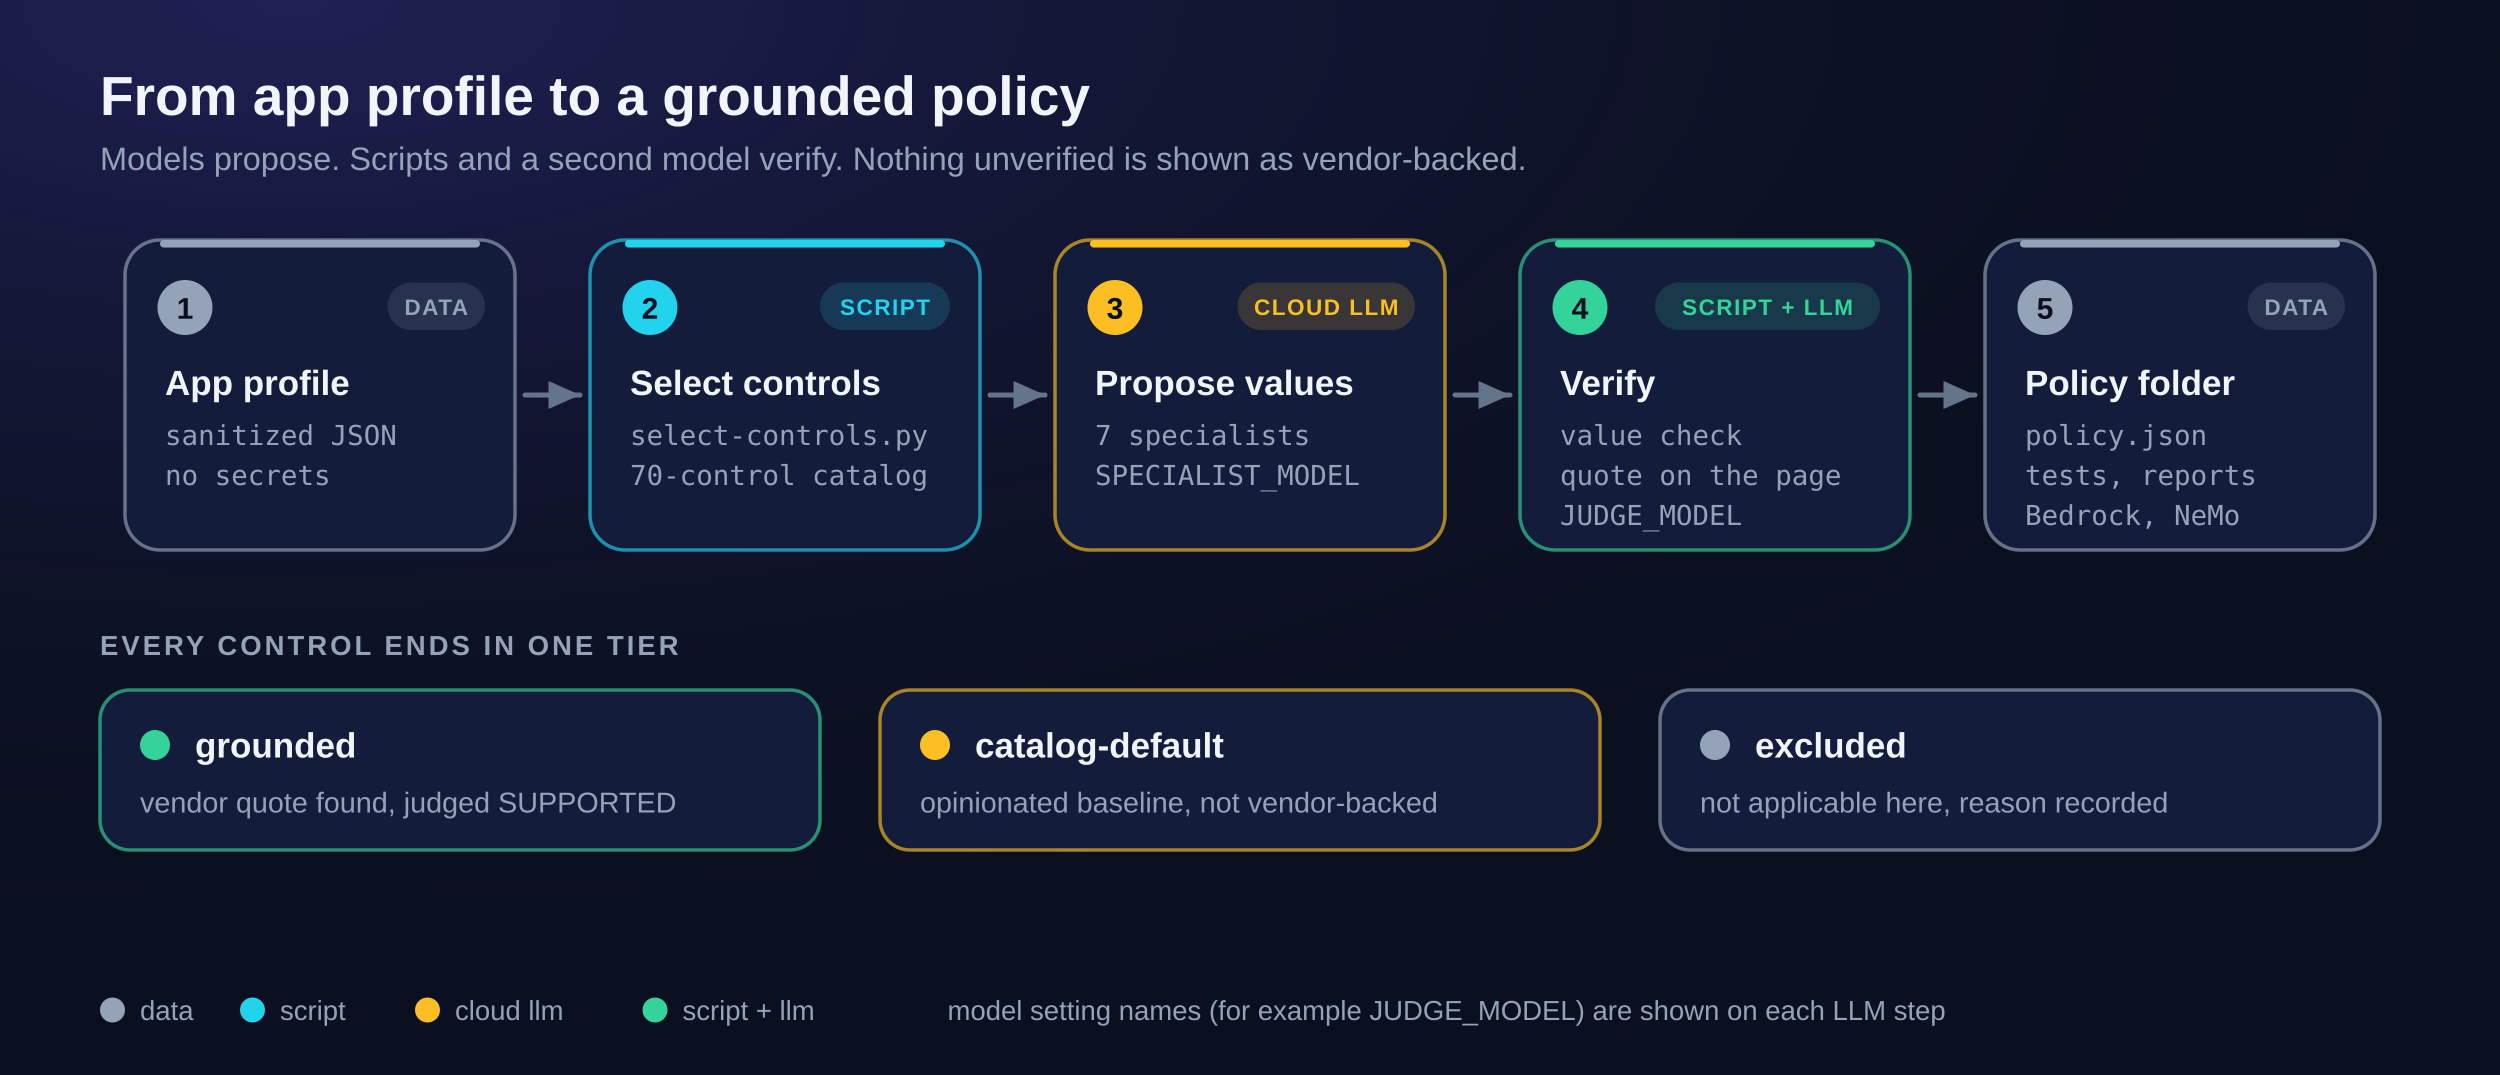
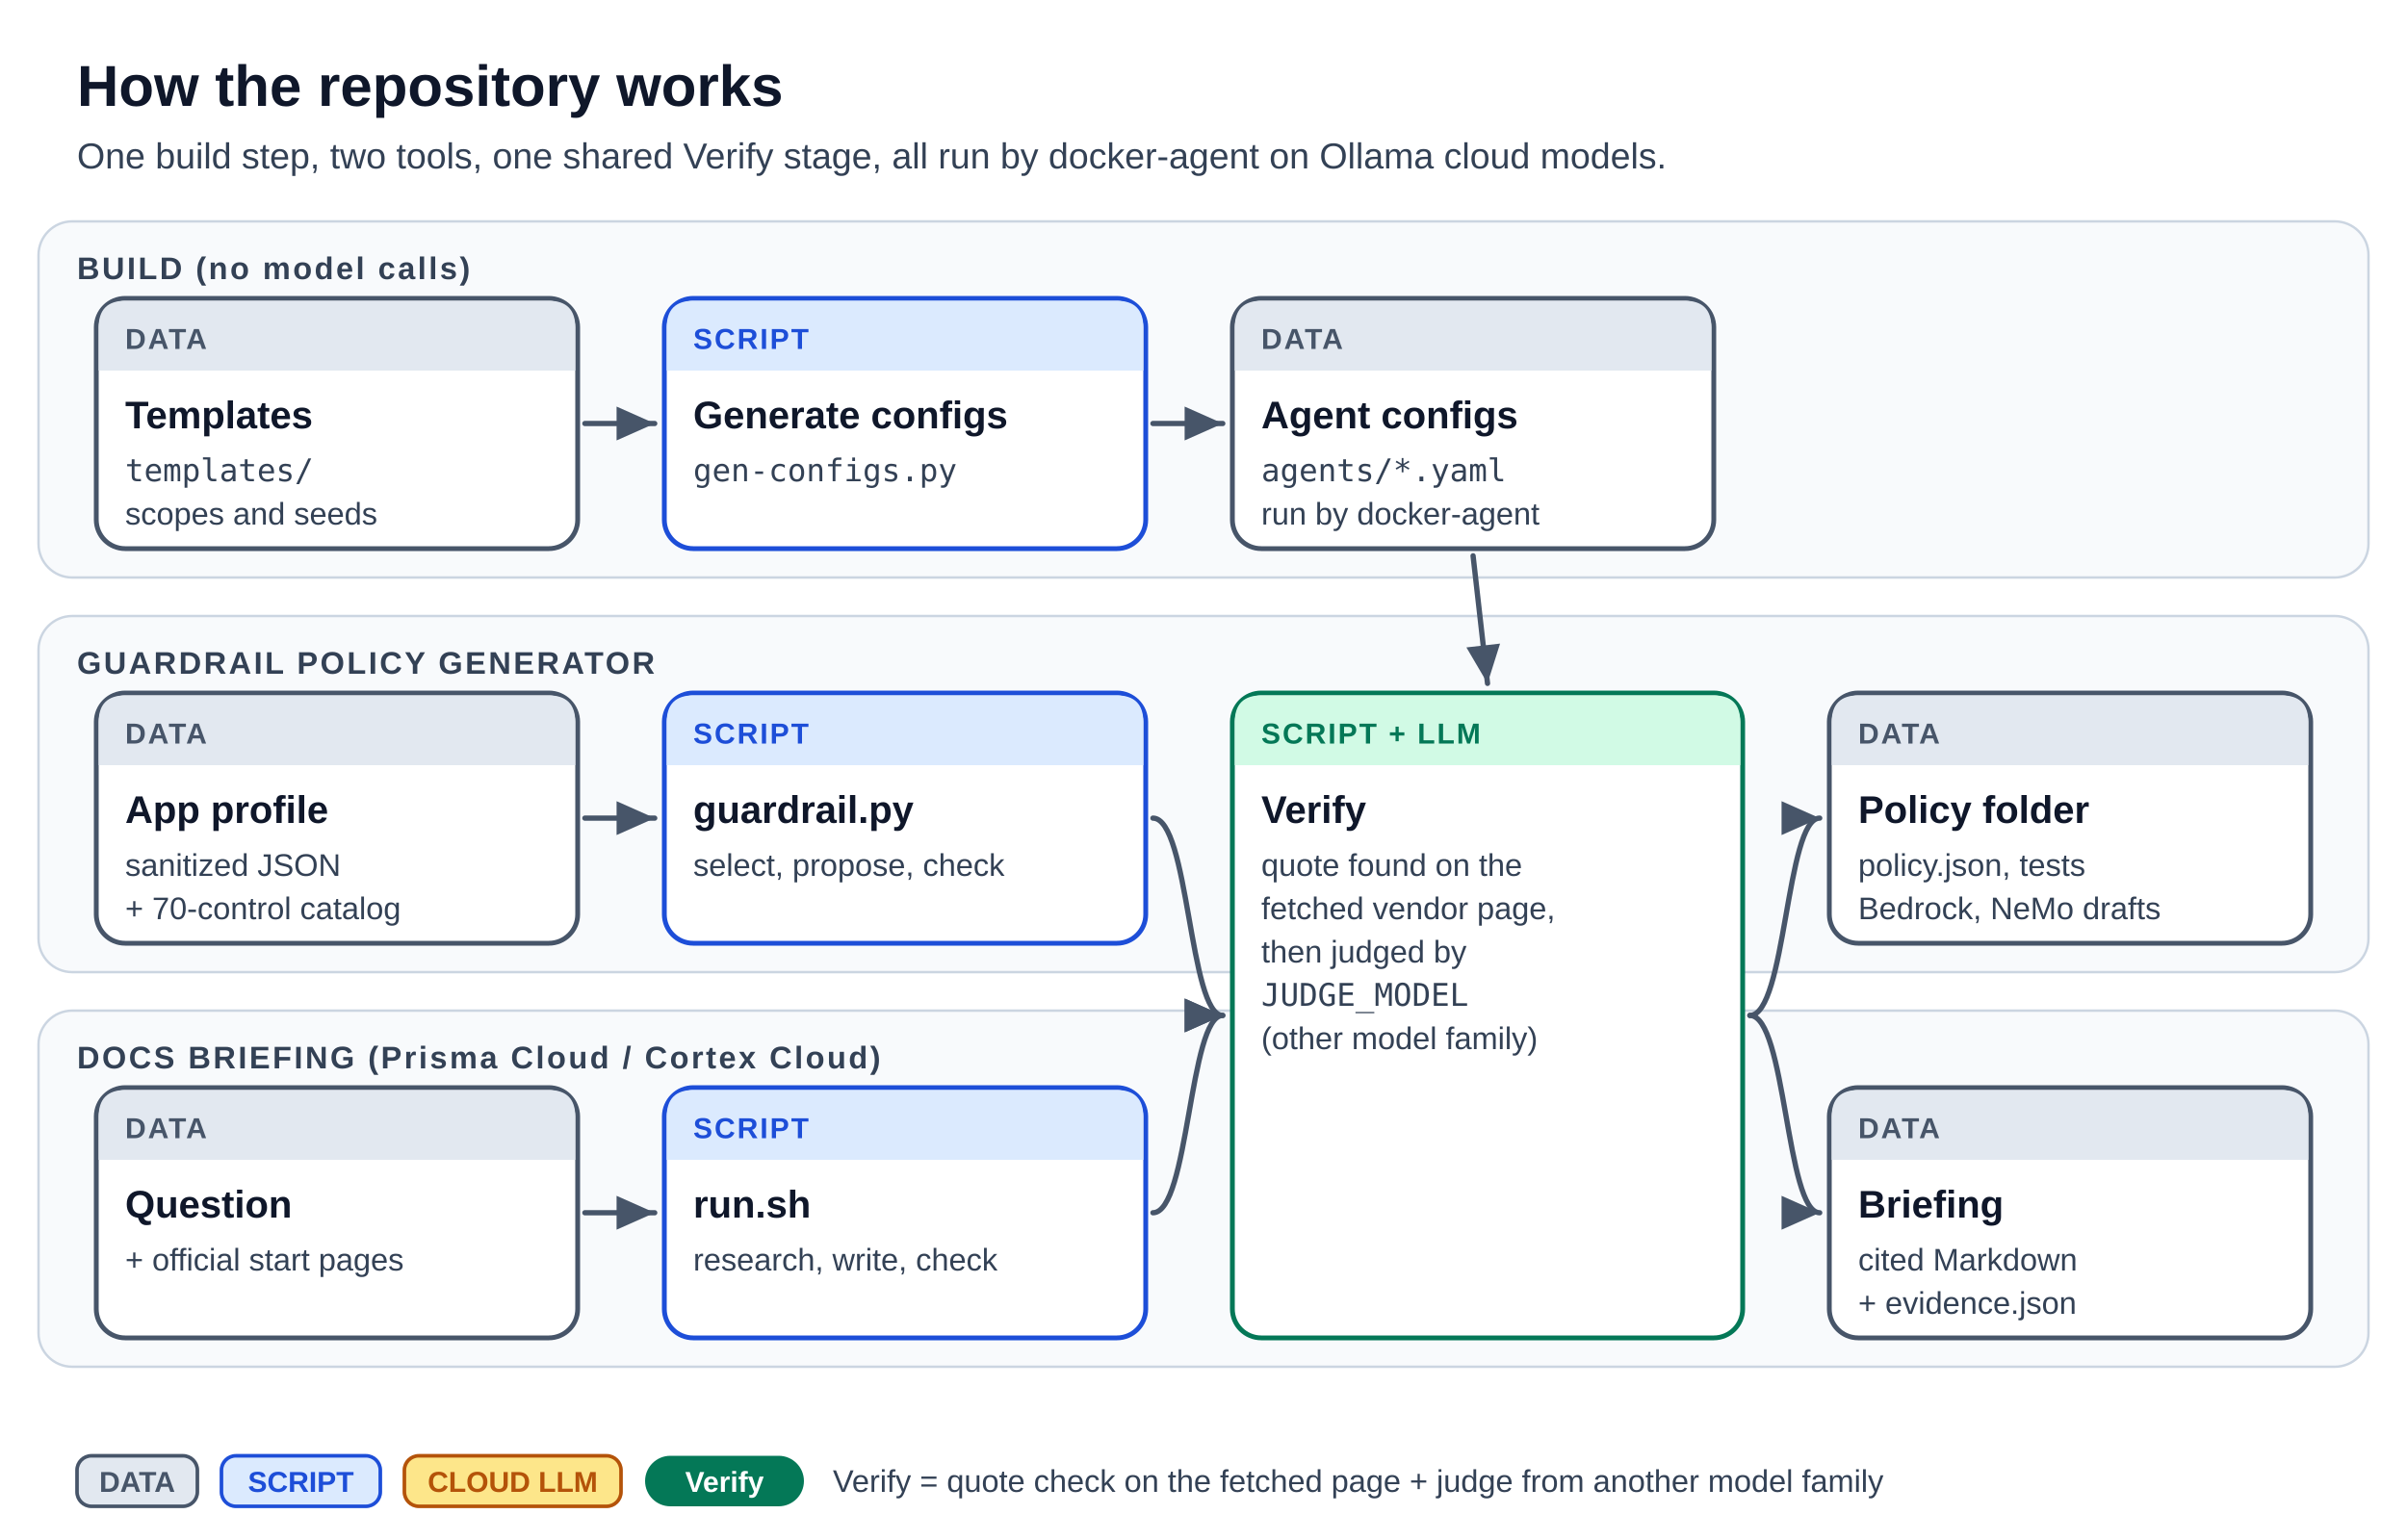
- <svg xmlns="http://www.w3.org/2000/svg" viewBox="0 0 1000 430" width="1000" height="430" role="img">
+ <svg xmlns="http://www.w3.org/2000/svg" viewBox="0 0 1000 640" width="1000" height="640" role="img">
  <defs>
-     <radialGradient id="glow" cx="12%" cy="0%" r="90%">
-       <stop offset="0%" stop-color="#312e81" stop-opacity="0.55" />
-       <stop offset="100%" stop-color="#0b1020" stop-opacity="0" />
-     </radialGradient>
-     <marker id="arrow" viewBox="0 0 10 10" refX="9" refY="5" markerWidth="7" markerHeight="7" orient="auto">
-       <path d="M 0 1 L 9 5 L 0 9 z" fill="#64748b" />
+     <marker id="arrow" viewBox="0 0 10 10" refX="9" refY="5" markerWidth="8" markerHeight="8" orient="auto">
+       <path d="M 0 1 L 9 5 L 0 9 z" fill="#475569" />
    </marker>
  </defs>
-   <rect x="0" y="0" width="1000" height="430" fill="#0b1020" />
-   <rect x="0" y="0" width="1000" height="430" fill="url(#glow)" />
-   <text x="40" y="46" font-family="Arial, Helvetica, sans-serif" font-size="22" font-weight="bold" fill="#f1f5f9">From app profile to a grounded policy</text>
-   <text x="40" y="68" font-family="Arial, Helvetica, sans-serif" font-size="13" fill="#94a3b8">Models propose. Scripts and a second model verify. Nothing unverified is shown as vendor-backed.</text>
-   <rect x="50" y="96" width="156" height="124" rx="14" ry="14" fill="#131c3a" stroke="#94a3b8" stroke-opacity="0.65" stroke-width="1.4" />
-   <rect x="64" y="96" width="128" height="3" rx="1.5" ry="1.5" fill="#94a3b8" />
-   <circle cx="74" cy="123" r="11" fill="#94a3b8" />
-   <text x="74" y="127.5" text-anchor="middle" font-family="Arial, Helvetica, sans-serif" font-size="12" font-weight="bold" fill="#0b1020">1</text>
-   <rect x="155" y="113" width="39" height="19" rx="9.5" ry="9.5" fill="#94a3b8" fill-opacity="0.16" />
-   <text x="174.5" y="126" text-anchor="middle" font-family="Arial, Helvetica, sans-serif" font-size="9" font-weight="bold" letter-spacing="0.6" fill="#94a3b8">DATA</text>
-   <text x="66" y="158" font-family="Arial, Helvetica, sans-serif" font-size="14" font-weight="bold" fill="#f1f5f9">App profile</text>
-   <text x="66" y="178" font-family="Consolas, Menlo, monospace" font-size="11" fill="#94a3b8">sanitized JSON</text>
-   <text x="66" y="194" font-family="Consolas, Menlo, monospace" font-size="11" fill="#94a3b8">no secrets</text>
-   <rect x="236" y="96" width="156" height="124" rx="14" ry="14" fill="#131c3a" stroke="#22d3ee" stroke-opacity="0.65" stroke-width="1.4" />
-   <rect x="250" y="96" width="128" height="3" rx="1.5" ry="1.5" fill="#22d3ee" />
-   <circle cx="260" cy="123" r="11" fill="#22d3ee" />
-   <text x="260" y="127.5" text-anchor="middle" font-family="Arial, Helvetica, sans-serif" font-size="12" font-weight="bold" fill="#0b1020">2</text>
-   <rect x="328" y="113" width="52" height="19" rx="9.5" ry="9.5" fill="#22d3ee" fill-opacity="0.16" />
-   <text x="354.0" y="126" text-anchor="middle" font-family="Arial, Helvetica, sans-serif" font-size="9" font-weight="bold" letter-spacing="0.6" fill="#22d3ee">SCRIPT</text>
-   <text x="252" y="158" font-family="Arial, Helvetica, sans-serif" font-size="14" font-weight="bold" fill="#f1f5f9">Select controls</text>
-   <text x="252" y="178" font-family="Consolas, Menlo, monospace" font-size="11" fill="#94a3b8">select-controls.py</text>
-   <text x="252" y="194" font-family="Consolas, Menlo, monospace" font-size="11" fill="#94a3b8">70-control catalog</text>
-   <rect x="422" y="96" width="156" height="124" rx="14" ry="14" fill="#131c3a" stroke="#fbbf24" stroke-opacity="0.65" stroke-width="1.4" />
-   <rect x="436" y="96" width="128" height="3" rx="1.5" ry="1.5" fill="#fbbf24" />
-   <circle cx="446" cy="123" r="11" fill="#fbbf24" />
-   <text x="446" y="127.5" text-anchor="middle" font-family="Arial, Helvetica, sans-serif" font-size="12" font-weight="bold" fill="#0b1020">3</text>
-   <rect x="495" y="113" width="71" height="19" rx="9.5" ry="9.5" fill="#fbbf24" fill-opacity="0.16" />
-   <text x="530.5" y="126" text-anchor="middle" font-family="Arial, Helvetica, sans-serif" font-size="9" font-weight="bold" letter-spacing="0.6" fill="#fbbf24">CLOUD LLM</text>
-   <text x="438" y="158" font-family="Arial, Helvetica, sans-serif" font-size="14" font-weight="bold" fill="#f1f5f9">Propose values</text>
-   <text x="438" y="178" font-family="Consolas, Menlo, monospace" font-size="11" fill="#94a3b8">7 specialists</text>
-   <text x="438" y="194" font-family="Consolas, Menlo, monospace" font-size="11" fill="#94a3b8">SPECIALIST_MODEL</text>
-   <rect x="608" y="96" width="156" height="124" rx="14" ry="14" fill="#131c3a" stroke="#34d399" stroke-opacity="0.65" stroke-width="1.4" />
-   <rect x="622" y="96" width="128" height="3" rx="1.5" ry="1.5" fill="#34d399" />
-   <circle cx="632" cy="123" r="11" fill="#34d399" />
-   <text x="632" y="127.5" text-anchor="middle" font-family="Arial, Helvetica, sans-serif" font-size="12" font-weight="bold" fill="#0b1020">4</text>
-   <rect x="662" y="113" width="90" height="19" rx="9.5" ry="9.5" fill="#34d399" fill-opacity="0.16" />
-   <text x="707.0" y="126" text-anchor="middle" font-family="Arial, Helvetica, sans-serif" font-size="9" font-weight="bold" letter-spacing="0.6" fill="#34d399">SCRIPT + LLM</text>
-   <text x="624" y="158" font-family="Arial, Helvetica, sans-serif" font-size="14" font-weight="bold" fill="#f1f5f9">Verify</text>
-   <text x="624" y="178" font-family="Consolas, Menlo, monospace" font-size="11" fill="#94a3b8">value check</text>
-   <text x="624" y="194" font-family="Consolas, Menlo, monospace" font-size="11" fill="#94a3b8">quote on the page</text>
-   <text x="624" y="210" font-family="Consolas, Menlo, monospace" font-size="11" fill="#94a3b8">JUDGE_MODEL</text>
-   <rect x="794" y="96" width="156" height="124" rx="14" ry="14" fill="#131c3a" stroke="#94a3b8" stroke-opacity="0.65" stroke-width="1.4" />
-   <rect x="808" y="96" width="128" height="3" rx="1.5" ry="1.5" fill="#94a3b8" />
-   <circle cx="818" cy="123" r="11" fill="#94a3b8" />
-   <text x="818" y="127.5" text-anchor="middle" font-family="Arial, Helvetica, sans-serif" font-size="12" font-weight="bold" fill="#0b1020">5</text>
-   <rect x="899" y="113" width="39" height="19" rx="9.5" ry="9.5" fill="#94a3b8" fill-opacity="0.16" />
-   <text x="918.5" y="126" text-anchor="middle" font-family="Arial, Helvetica, sans-serif" font-size="9" font-weight="bold" letter-spacing="0.6" fill="#94a3b8">DATA</text>
-   <text x="810" y="158" font-family="Arial, Helvetica, sans-serif" font-size="14" font-weight="bold" fill="#f1f5f9">Policy folder</text>
-   <text x="810" y="178" font-family="Consolas, Menlo, monospace" font-size="11" fill="#94a3b8">policy.json</text>
-   <text x="810" y="194" font-family="Consolas, Menlo, monospace" font-size="11" fill="#94a3b8">tests, reports</text>
-   <text x="810" y="210" font-family="Consolas, Menlo, monospace" font-size="11" fill="#94a3b8">Bedrock, NeMo</text>
-   <path d="M 210 158.0 L 232 158.0" fill="none" stroke="#64748b" stroke-width="2" stroke-linecap="round" marker-end="url(#arrow)" />
-   <path d="M 396 158.0 L 418 158.0" fill="none" stroke="#64748b" stroke-width="2" stroke-linecap="round" marker-end="url(#arrow)" />
-   <path d="M 582 158.0 L 604 158.0" fill="none" stroke="#64748b" stroke-width="2" stroke-linecap="round" marker-end="url(#arrow)" />
-   <path d="M 768 158.0 L 790 158.0" fill="none" stroke="#64748b" stroke-width="2" stroke-linecap="round" marker-end="url(#arrow)" />
-   <text x="40" y="262" font-family="Arial, Helvetica, sans-serif" font-size="11" font-weight="bold" letter-spacing="1.2" fill="#94a3b8">EVERY CONTROL ENDS IN ONE TIER</text>
-   <rect x="40" y="276" width="288" height="64" rx="12" ry="12" fill="#131c3a" stroke="#34d399" stroke-opacity="0.65" stroke-width="1.4" />
-   <circle cx="62" cy="298" r="6" fill="#34d399" />
-   <text x="78" y="303" font-family="Arial, Helvetica, sans-serif" font-size="14" font-weight="bold" fill="#f1f5f9">grounded</text>
-   <text x="56" y="325" font-family="Arial, Helvetica, sans-serif" font-size="11.5" fill="#94a3b8">vendor quote found, judged SUPPORTED</text>
-   <rect x="352" y="276" width="288" height="64" rx="12" ry="12" fill="#131c3a" stroke="#fbbf24" stroke-opacity="0.65" stroke-width="1.4" />
-   <circle cx="374" cy="298" r="6" fill="#fbbf24" />
-   <text x="390" y="303" font-family="Arial, Helvetica, sans-serif" font-size="14" font-weight="bold" fill="#f1f5f9">catalog-default</text>
-   <text x="368" y="325" font-family="Arial, Helvetica, sans-serif" font-size="11.5" fill="#94a3b8">opinionated baseline, not vendor-backed</text>
-   <rect x="664" y="276" width="288" height="64" rx="12" ry="12" fill="#131c3a" stroke="#94a3b8" stroke-opacity="0.65" stroke-width="1.4" />
-   <circle cx="686" cy="298" r="6" fill="#94a3b8" />
-   <text x="702" y="303" font-family="Arial, Helvetica, sans-serif" font-size="14" font-weight="bold" fill="#f1f5f9">excluded</text>
-   <text x="680" y="325" font-family="Arial, Helvetica, sans-serif" font-size="11.5" fill="#94a3b8">not applicable here, reason recorded</text>
-   <circle cx="45" cy="404" r="5" fill="#94a3b8" />
-   <text x="56" y="408" font-family="Arial, Helvetica, sans-serif" font-size="11" fill="#94a3b8">data</text>
-   <circle cx="101" cy="404" r="5" fill="#22d3ee" />
-   <text x="112" y="408" font-family="Arial, Helvetica, sans-serif" font-size="11" fill="#94a3b8">script</text>
-   <circle cx="171" cy="404" r="5" fill="#fbbf24" />
-   <text x="182" y="408" font-family="Arial, Helvetica, sans-serif" font-size="11" fill="#94a3b8">cloud llm</text>
-   <circle cx="262" cy="404" r="5" fill="#34d399" />
-   <text x="273" y="408" font-family="Arial, Helvetica, sans-serif" font-size="11" fill="#94a3b8">script + llm</text>
-   <text x="379" y="408" font-family="Arial, Helvetica, sans-serif" font-size="11" fill="#94a3b8">model setting names (for example JUDGE_MODEL) are shown on each LLM step</text>
+   <rect x="0" y="0" width="1000" height="640" fill="#ffffff" />
+   <text x="32" y="44" font-family="Segoe UI, Arial, Helvetica, sans-serif" font-size="24" font-weight="bold" fill="#0f172a">How the repository works</text>
+   <text x="32" y="70" font-family="Segoe UI, Arial, Helvetica, sans-serif" font-size="15" fill="#334155">One build step, two tools, one shared Verify stage, all run by docker-agent on Ollama cloud models.</text>
+   <rect x="16" y="92" width="968" height="148" rx="14" ry="14" fill="#f8fafc" stroke="#cbd5e1" stroke-width="1" />
+   <text x="32" y="116" font-family="Segoe UI, Arial, Helvetica, sans-serif" font-size="13" font-weight="bold" letter-spacing="1" fill="#334155">BUILD   (no model calls)</text>
+   <rect x="40" y="124" width="200" height="104" rx="12" ry="12" fill="#ffffff" stroke="#475569" stroke-width="2" />
+   <path d="M 52 125 H 228 Q 239 125 239 136 V 154 H 41 V 136 Q 41 125 52 125 Z" fill="#e2e8f0" />
+   <text x="52" y="145" font-family="Segoe UI, Arial, Helvetica, sans-serif" font-size="12" font-weight="bold" letter-spacing="0.8" fill="#475569">DATA</text>
+   <text x="52" y="178" font-family="Segoe UI, Arial, Helvetica, sans-serif" font-size="16" font-weight="bold" fill="#0f172a">Templates</text>
+   <text x="52" y="200" font-family="Consolas, Menlo, monospace" font-size="13" fill="#334155">templates/</text>
+   <text x="52" y="218" font-family="Segoe UI, Arial, Helvetica, sans-serif" font-size="13" fill="#334155">scopes and seeds</text>
+   <rect x="276" y="124" width="200" height="104" rx="12" ry="12" fill="#ffffff" stroke="#1d4ed8" stroke-width="2" />
+   <path d="M 288 125 H 464 Q 475 125 475 136 V 154 H 277 V 136 Q 277 125 288 125 Z" fill="#dbeafe" />
+   <text x="288" y="145" font-family="Segoe UI, Arial, Helvetica, sans-serif" font-size="12" font-weight="bold" letter-spacing="0.8" fill="#1d4ed8">SCRIPT</text>
+   <text x="288" y="178" font-family="Segoe UI, Arial, Helvetica, sans-serif" font-size="16" font-weight="bold" fill="#0f172a">Generate configs</text>
+   <text x="288" y="200" font-family="Consolas, Menlo, monospace" font-size="13" fill="#334155">gen-configs.py</text>
+   <rect x="512" y="124" width="200" height="104" rx="12" ry="12" fill="#ffffff" stroke="#475569" stroke-width="2" />
+   <path d="M 524 125 H 700 Q 711 125 711 136 V 154 H 513 V 136 Q 513 125 524 125 Z" fill="#e2e8f0" />
+   <text x="524" y="145" font-family="Segoe UI, Arial, Helvetica, sans-serif" font-size="12" font-weight="bold" letter-spacing="0.8" fill="#475569">DATA</text>
+   <text x="524" y="178" font-family="Segoe UI, Arial, Helvetica, sans-serif" font-size="16" font-weight="bold" fill="#0f172a">Agent configs</text>
+   <text x="524" y="200" font-family="Consolas, Menlo, monospace" font-size="13" fill="#334155">agents/*.yaml</text>
+   <text x="524" y="218" font-family="Segoe UI, Arial, Helvetica, sans-serif" font-size="13" fill="#334155">run by docker-agent</text>
+   <path d="M 243.0 176.0 C 258.0 176.0, 258.0 176.0, 272.0 176.0" fill="none" stroke="#475569" stroke-width="2.2" stroke-linecap="round" marker-end="url(#arrow)" />
+   <path d="M 479.0 176.0 C 494.0 176.0, 494.0 176.0, 508.0 176.0" fill="none" stroke="#475569" stroke-width="2.2" stroke-linecap="round" marker-end="url(#arrow)" />
+   <rect x="16" y="256" width="968" height="148" rx="14" ry="14" fill="#f8fafc" stroke="#cbd5e1" stroke-width="1" />
+   <text x="32" y="280" font-family="Segoe UI, Arial, Helvetica, sans-serif" font-size="13" font-weight="bold" letter-spacing="1" fill="#334155">GUARDRAIL POLICY GENERATOR</text>
+   <rect x="16" y="420" width="968" height="148" rx="14" ry="14" fill="#f8fafc" stroke="#cbd5e1" stroke-width="1" />
+   <text x="32" y="444" font-family="Segoe UI, Arial, Helvetica, sans-serif" font-size="13" font-weight="bold" letter-spacing="1" fill="#334155">DOCS BRIEFING   (Prisma Cloud / Cortex Cloud)</text>
+   <rect x="40" y="288" width="200" height="104" rx="12" ry="12" fill="#ffffff" stroke="#475569" stroke-width="2" />
+   <path d="M 52 289 H 228 Q 239 289 239 300 V 318 H 41 V 300 Q 41 289 52 289 Z" fill="#e2e8f0" />
+   <text x="52" y="309" font-family="Segoe UI, Arial, Helvetica, sans-serif" font-size="12" font-weight="bold" letter-spacing="0.8" fill="#475569">DATA</text>
+   <text x="52" y="342" font-family="Segoe UI, Arial, Helvetica, sans-serif" font-size="16" font-weight="bold" fill="#0f172a">App profile</text>
+   <text x="52" y="364" font-family="Segoe UI, Arial, Helvetica, sans-serif" font-size="13" fill="#334155">sanitized JSON</text>
+   <text x="52" y="382" font-family="Segoe UI, Arial, Helvetica, sans-serif" font-size="13" fill="#334155">+ 70-control catalog</text>
+   <rect x="276" y="288" width="200" height="104" rx="12" ry="12" fill="#ffffff" stroke="#1d4ed8" stroke-width="2" />
+   <path d="M 288 289 H 464 Q 475 289 475 300 V 318 H 277 V 300 Q 277 289 288 289 Z" fill="#dbeafe" />
+   <text x="288" y="309" font-family="Segoe UI, Arial, Helvetica, sans-serif" font-size="12" font-weight="bold" letter-spacing="0.8" fill="#1d4ed8">SCRIPT</text>
+   <text x="288" y="342" font-family="Segoe UI, Arial, Helvetica, sans-serif" font-size="16" font-weight="bold" fill="#0f172a">guardrail.py</text>
+   <text x="288" y="364" font-family="Segoe UI, Arial, Helvetica, sans-serif" font-size="13" fill="#334155">select, propose, check</text>
+   <rect x="760" y="288" width="200" height="104" rx="12" ry="12" fill="#ffffff" stroke="#475569" stroke-width="2" />
+   <path d="M 772 289 H 948 Q 959 289 959 300 V 318 H 761 V 300 Q 761 289 772 289 Z" fill="#e2e8f0" />
+   <text x="772" y="309" font-family="Segoe UI, Arial, Helvetica, sans-serif" font-size="12" font-weight="bold" letter-spacing="0.8" fill="#475569">DATA</text>
+   <text x="772" y="342" font-family="Segoe UI, Arial, Helvetica, sans-serif" font-size="16" font-weight="bold" fill="#0f172a">Policy folder</text>
+   <text x="772" y="364" font-family="Segoe UI, Arial, Helvetica, sans-serif" font-size="13" fill="#334155">policy.json, tests</text>
+   <text x="772" y="382" font-family="Segoe UI, Arial, Helvetica, sans-serif" font-size="13" fill="#334155">Bedrock, NeMo drafts</text>
+   <rect x="40" y="452" width="200" height="104" rx="12" ry="12" fill="#ffffff" stroke="#475569" stroke-width="2" />
+   <path d="M 52 453 H 228 Q 239 453 239 464 V 482 H 41 V 464 Q 41 453 52 453 Z" fill="#e2e8f0" />
+   <text x="52" y="473" font-family="Segoe UI, Arial, Helvetica, sans-serif" font-size="12" font-weight="bold" letter-spacing="0.8" fill="#475569">DATA</text>
+   <text x="52" y="506" font-family="Segoe UI, Arial, Helvetica, sans-serif" font-size="16" font-weight="bold" fill="#0f172a">Question</text>
+   <text x="52" y="528" font-family="Segoe UI, Arial, Helvetica, sans-serif" font-size="13" fill="#334155">+ official start pages</text>
+   <rect x="276" y="452" width="200" height="104" rx="12" ry="12" fill="#ffffff" stroke="#1d4ed8" stroke-width="2" />
+   <path d="M 288 453 H 464 Q 475 453 475 464 V 482 H 277 V 464 Q 277 453 288 453 Z" fill="#dbeafe" />
+   <text x="288" y="473" font-family="Segoe UI, Arial, Helvetica, sans-serif" font-size="12" font-weight="bold" letter-spacing="0.8" fill="#1d4ed8">SCRIPT</text>
+   <text x="288" y="506" font-family="Segoe UI, Arial, Helvetica, sans-serif" font-size="16" font-weight="bold" fill="#0f172a">run.sh</text>
+   <text x="288" y="528" font-family="Segoe UI, Arial, Helvetica, sans-serif" font-size="13" fill="#334155">research, write, check</text>
+   <rect x="760" y="452" width="200" height="104" rx="12" ry="12" fill="#ffffff" stroke="#475569" stroke-width="2" />
+   <path d="M 772 453 H 948 Q 959 453 959 464 V 482 H 761 V 464 Q 761 453 772 453 Z" fill="#e2e8f0" />
+   <text x="772" y="473" font-family="Segoe UI, Arial, Helvetica, sans-serif" font-size="12" font-weight="bold" letter-spacing="0.8" fill="#475569">DATA</text>
+   <text x="772" y="506" font-family="Segoe UI, Arial, Helvetica, sans-serif" font-size="16" font-weight="bold" fill="#0f172a">Briefing</text>
+   <text x="772" y="528" font-family="Segoe UI, Arial, Helvetica, sans-serif" font-size="13" fill="#334155">cited Markdown</text>
+   <text x="772" y="546" font-family="Segoe UI, Arial, Helvetica, sans-serif" font-size="13" fill="#334155">+ evidence.json</text>
+   <rect x="512" y="288" width="212" height="268" rx="12" ry="12" fill="#ffffff" stroke="#047857" stroke-width="2" />
+   <path d="M 524 289 H 712 Q 723 289 723 300 V 318 H 513 V 300 Q 513 289 524 289 Z" fill="#d1fae5" />
+   <text x="524" y="309" font-family="Segoe UI, Arial, Helvetica, sans-serif" font-size="12" font-weight="bold" letter-spacing="0.8" fill="#047857">SCRIPT + LLM</text>
+   <text x="524" y="342" font-family="Segoe UI, Arial, Helvetica, sans-serif" font-size="16" font-weight="bold" fill="#0f172a">Verify</text>
+   <text x="524" y="364" font-family="Segoe UI, Arial, Helvetica, sans-serif" font-size="13" fill="#334155">quote found on the</text>
+   <text x="524" y="382" font-family="Segoe UI, Arial, Helvetica, sans-serif" font-size="13" fill="#334155">fetched vendor page,</text>
+   <text x="524" y="400" font-family="Segoe UI, Arial, Helvetica, sans-serif" font-size="13" fill="#334155">then judged by</text>
+   <text x="524" y="418" font-family="Consolas, Menlo, monospace" font-size="13" fill="#334155">JUDGE_MODEL</text>
+   <text x="524" y="436" font-family="Segoe UI, Arial, Helvetica, sans-serif" font-size="13" fill="#334155">(other model family)</text>
+   <path d="M 243.0 340.0 C 258.0 340.0, 258.0 340.0, 272.0 340.0" fill="none" stroke="#475569" stroke-width="2.2" stroke-linecap="round" marker-end="url(#arrow)" />
+   <path d="M 479.0 340.0 C 494.0 340.0, 494.0 422.0, 508.0 422.0" fill="none" stroke="#475569" stroke-width="2.2" stroke-linecap="round" marker-end="url(#arrow)" />
+   <path d="M 727.0 422.0 C 742.0 422.0, 742.0 340.0, 756.0 340.0" fill="none" stroke="#475569" stroke-width="2.2" stroke-linecap="round" marker-end="url(#arrow)" />
+   <path d="M 243.0 504.0 C 258.0 504.0, 258.0 504.0, 272.0 504.0" fill="none" stroke="#475569" stroke-width="2.2" stroke-linecap="round" marker-end="url(#arrow)" />
+   <path d="M 479.0 504.0 C 494.0 504.0, 494.0 422.0, 508.0 422.0" fill="none" stroke="#475569" stroke-width="2.2" stroke-linecap="round" marker-end="url(#arrow)" />
+   <path d="M 727.0 422.0 C 742.0 422.0, 742.0 504.0, 756.0 504.0" fill="none" stroke="#475569" stroke-width="2.2" stroke-linecap="round" marker-end="url(#arrow)" />
+   <path d="M 612.0 231.0 L 618.0 284.0" fill="none" stroke="#475569" stroke-width="2.2" stroke-linecap="round" marker-end="url(#arrow)" />
+   <rect x="32" y="605" width="50" height="21" rx="6" ry="6" fill="#e2e8f0" stroke="#475569" stroke-width="1.5" />
+   <text x="57.0" y="620" text-anchor="middle" font-family="Segoe UI, Arial, Helvetica, sans-serif" font-size="12" font-weight="bold" fill="#475569">DATA</text>
+   <rect x="92" y="605" width="66" height="21" rx="6" ry="6" fill="#dbeafe" stroke="#1d4ed8" stroke-width="1.5" />
+   <text x="125.0" y="620" text-anchor="middle" font-family="Segoe UI, Arial, Helvetica, sans-serif" font-size="12" font-weight="bold" fill="#1d4ed8">SCRIPT</text>
+   <rect x="168" y="605" width="90" height="21" rx="6" ry="6" fill="#fde68a" stroke="#b45309" stroke-width="1.5" />
+   <text x="213.0" y="620" text-anchor="middle" font-family="Segoe UI, Arial, Helvetica, sans-serif" font-size="12" font-weight="bold" fill="#b45309">CLOUD LLM</text>
+   <rect x="268" y="605" width="66" height="21" rx="10.5" ry="10.5" fill="#047857" />
+   <text x="301" y="620" text-anchor="middle" font-family="Segoe UI, Arial, Helvetica, sans-serif" font-size="12" font-weight="bold" fill="#ffffff">Verify</text>
+   <text x="346" y="620" font-family="Segoe UI, Arial, Helvetica, sans-serif" font-size="13" fill="#334155">Verify = quote check on the fetched page + judge from another model family</text>
</svg>
